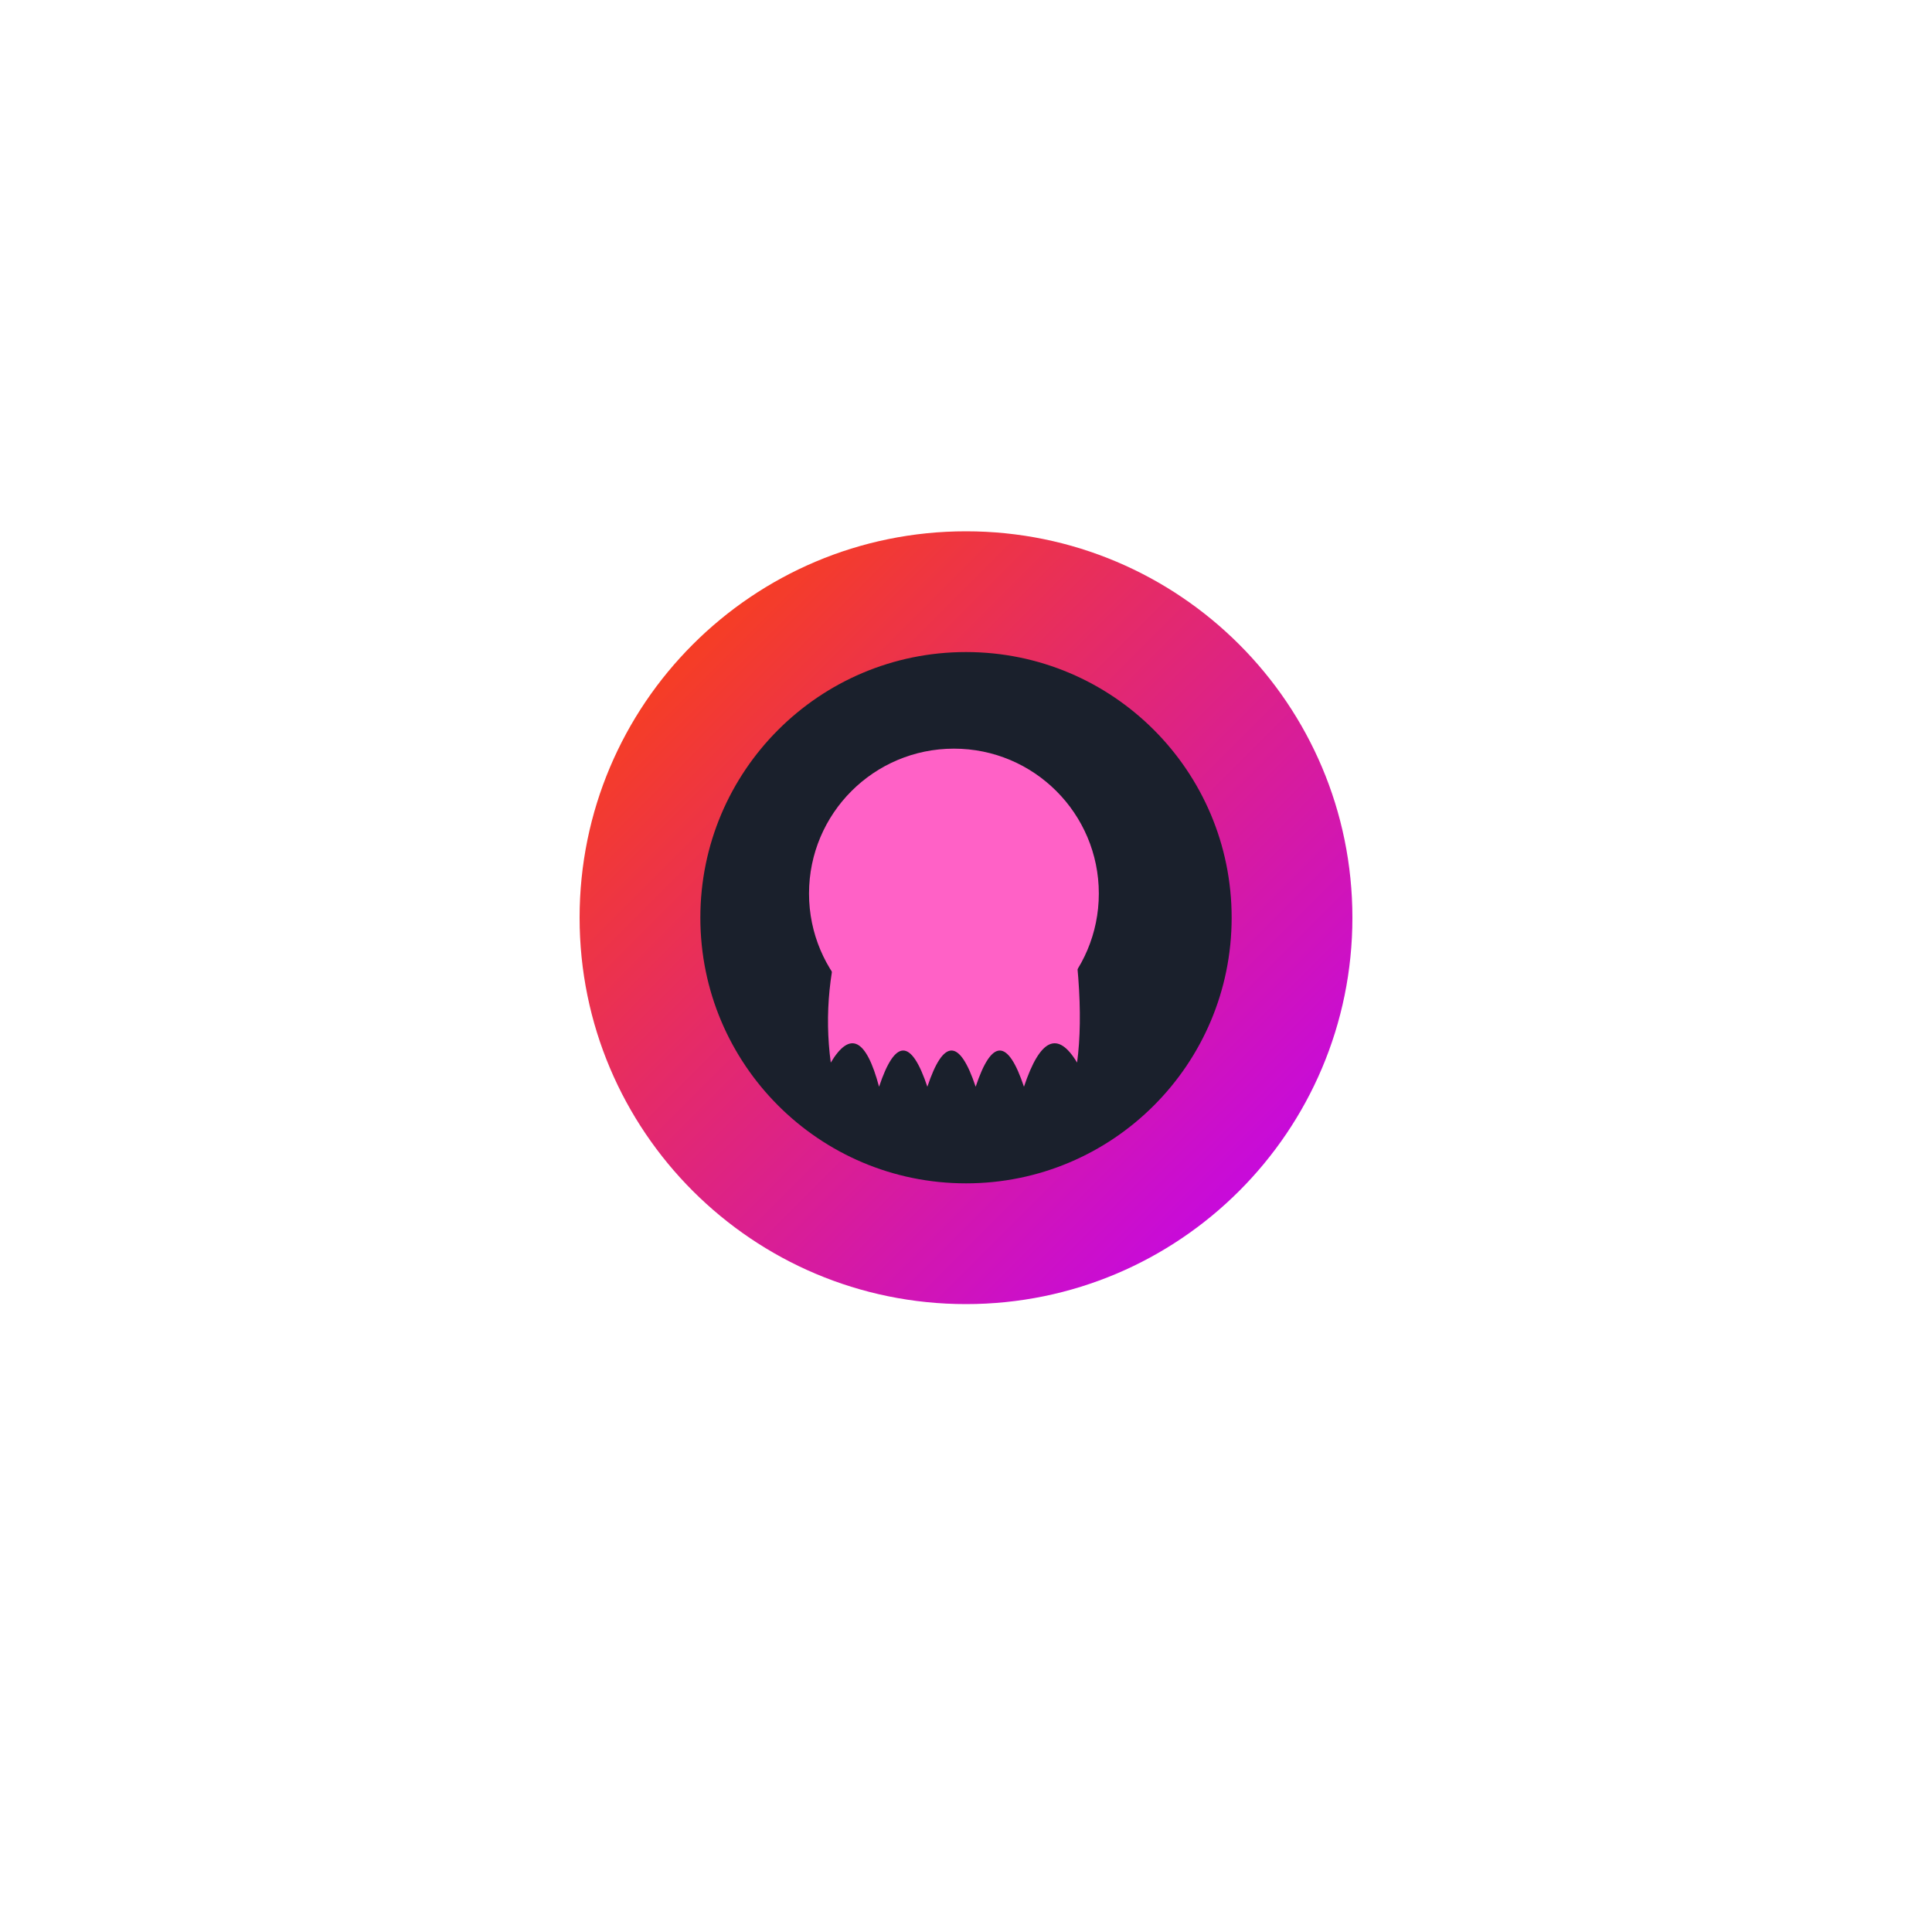
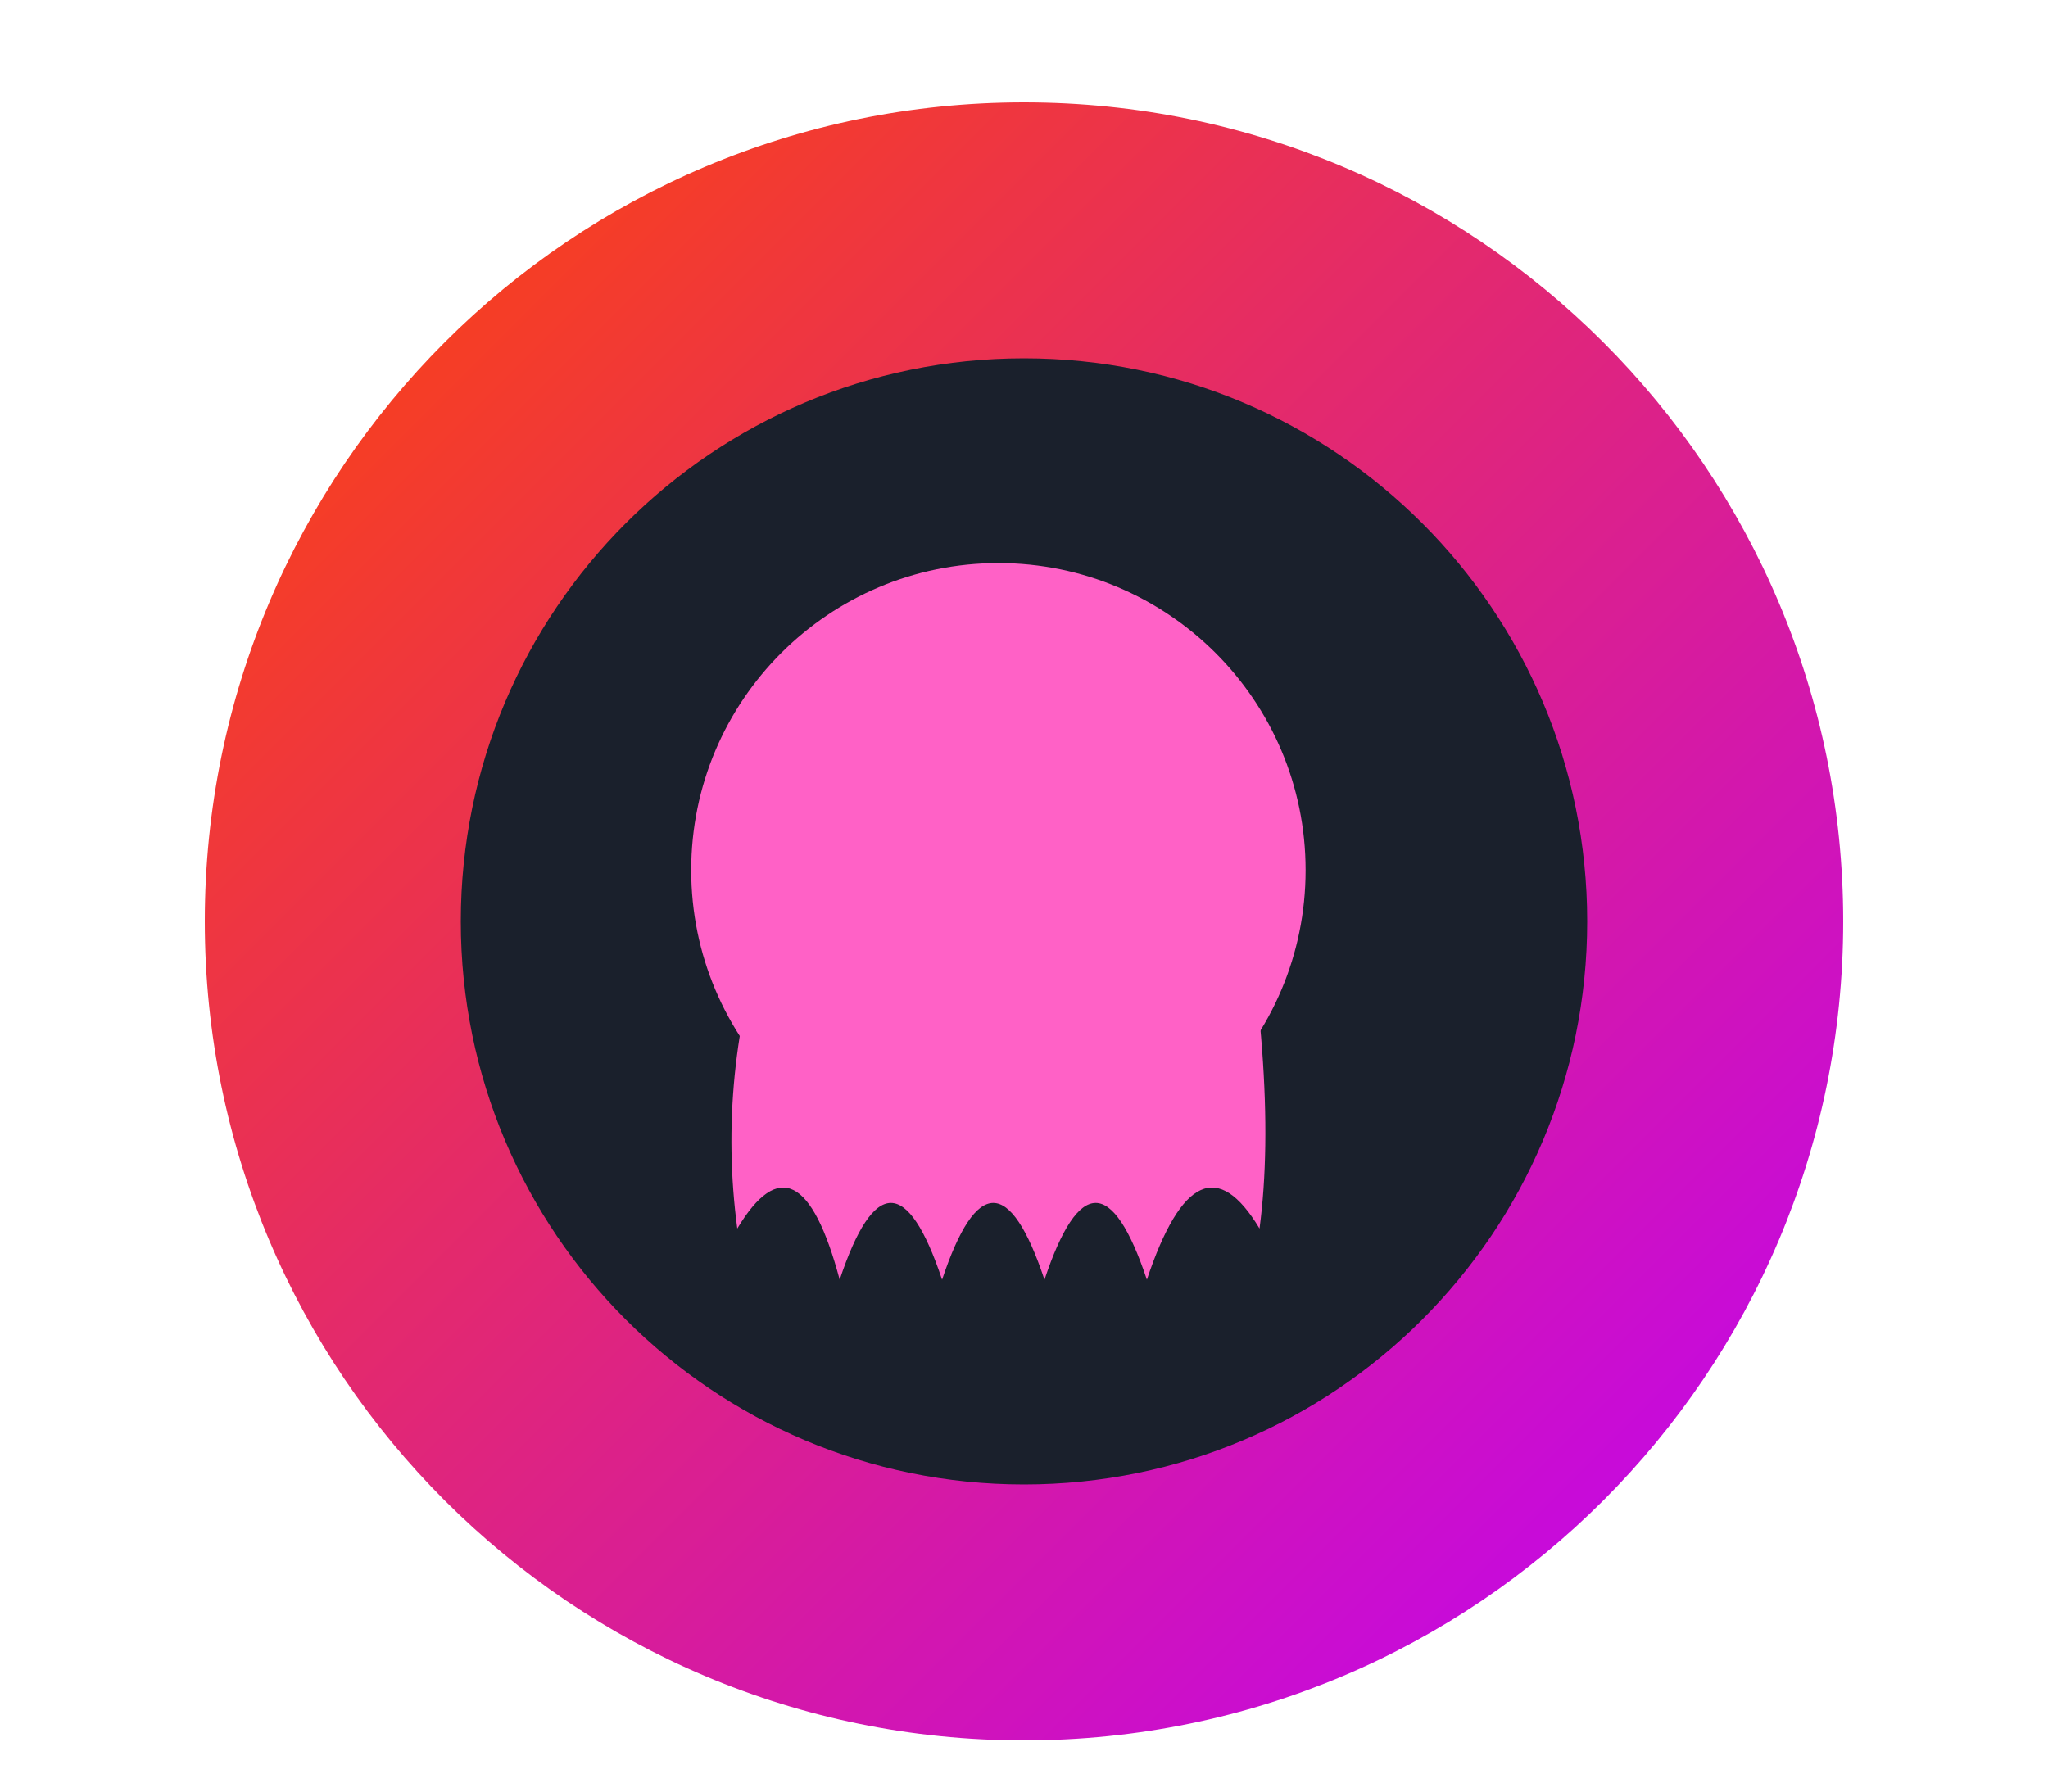
- <svg xmlns="http://www.w3.org/2000/svg" viewBox="0 0 400 400">
+ <svg xmlns="http://www.w3.org/2000/svg" style="height:400px; width:auto;" viewBox="100 100 200 175">
  <defs>
    <linearGradient id="sunGradient" x1="0%" y1="0%" x2="100%" y2="100%">
      <stop offset="0%" style="stop-color:#FF4800;stop-opacity:1" />
      <stop offset="100%" style="stop-color:#BE00FF;stop-opacity:1" />
    </linearGradient>
  </defs>
  <circle cx="200" cy="190" r="80" fill="url(#sunGradient)" />
  <circle cx="200" cy="190" r="55" fill="#1A202C" />
  <g fill="#FF61C6">
    <ellipse cx="197.5" cy="185" rx="30" ry="30" />
    <path d="M175 190              Q170 205 172 220              Q178 210 182 225              Q187 210 192 225              Q197 210 202 225              Q207 210 212 225              Q217 210 223 220              Q225 205 220 180 Z" />
  </g>
</svg>
